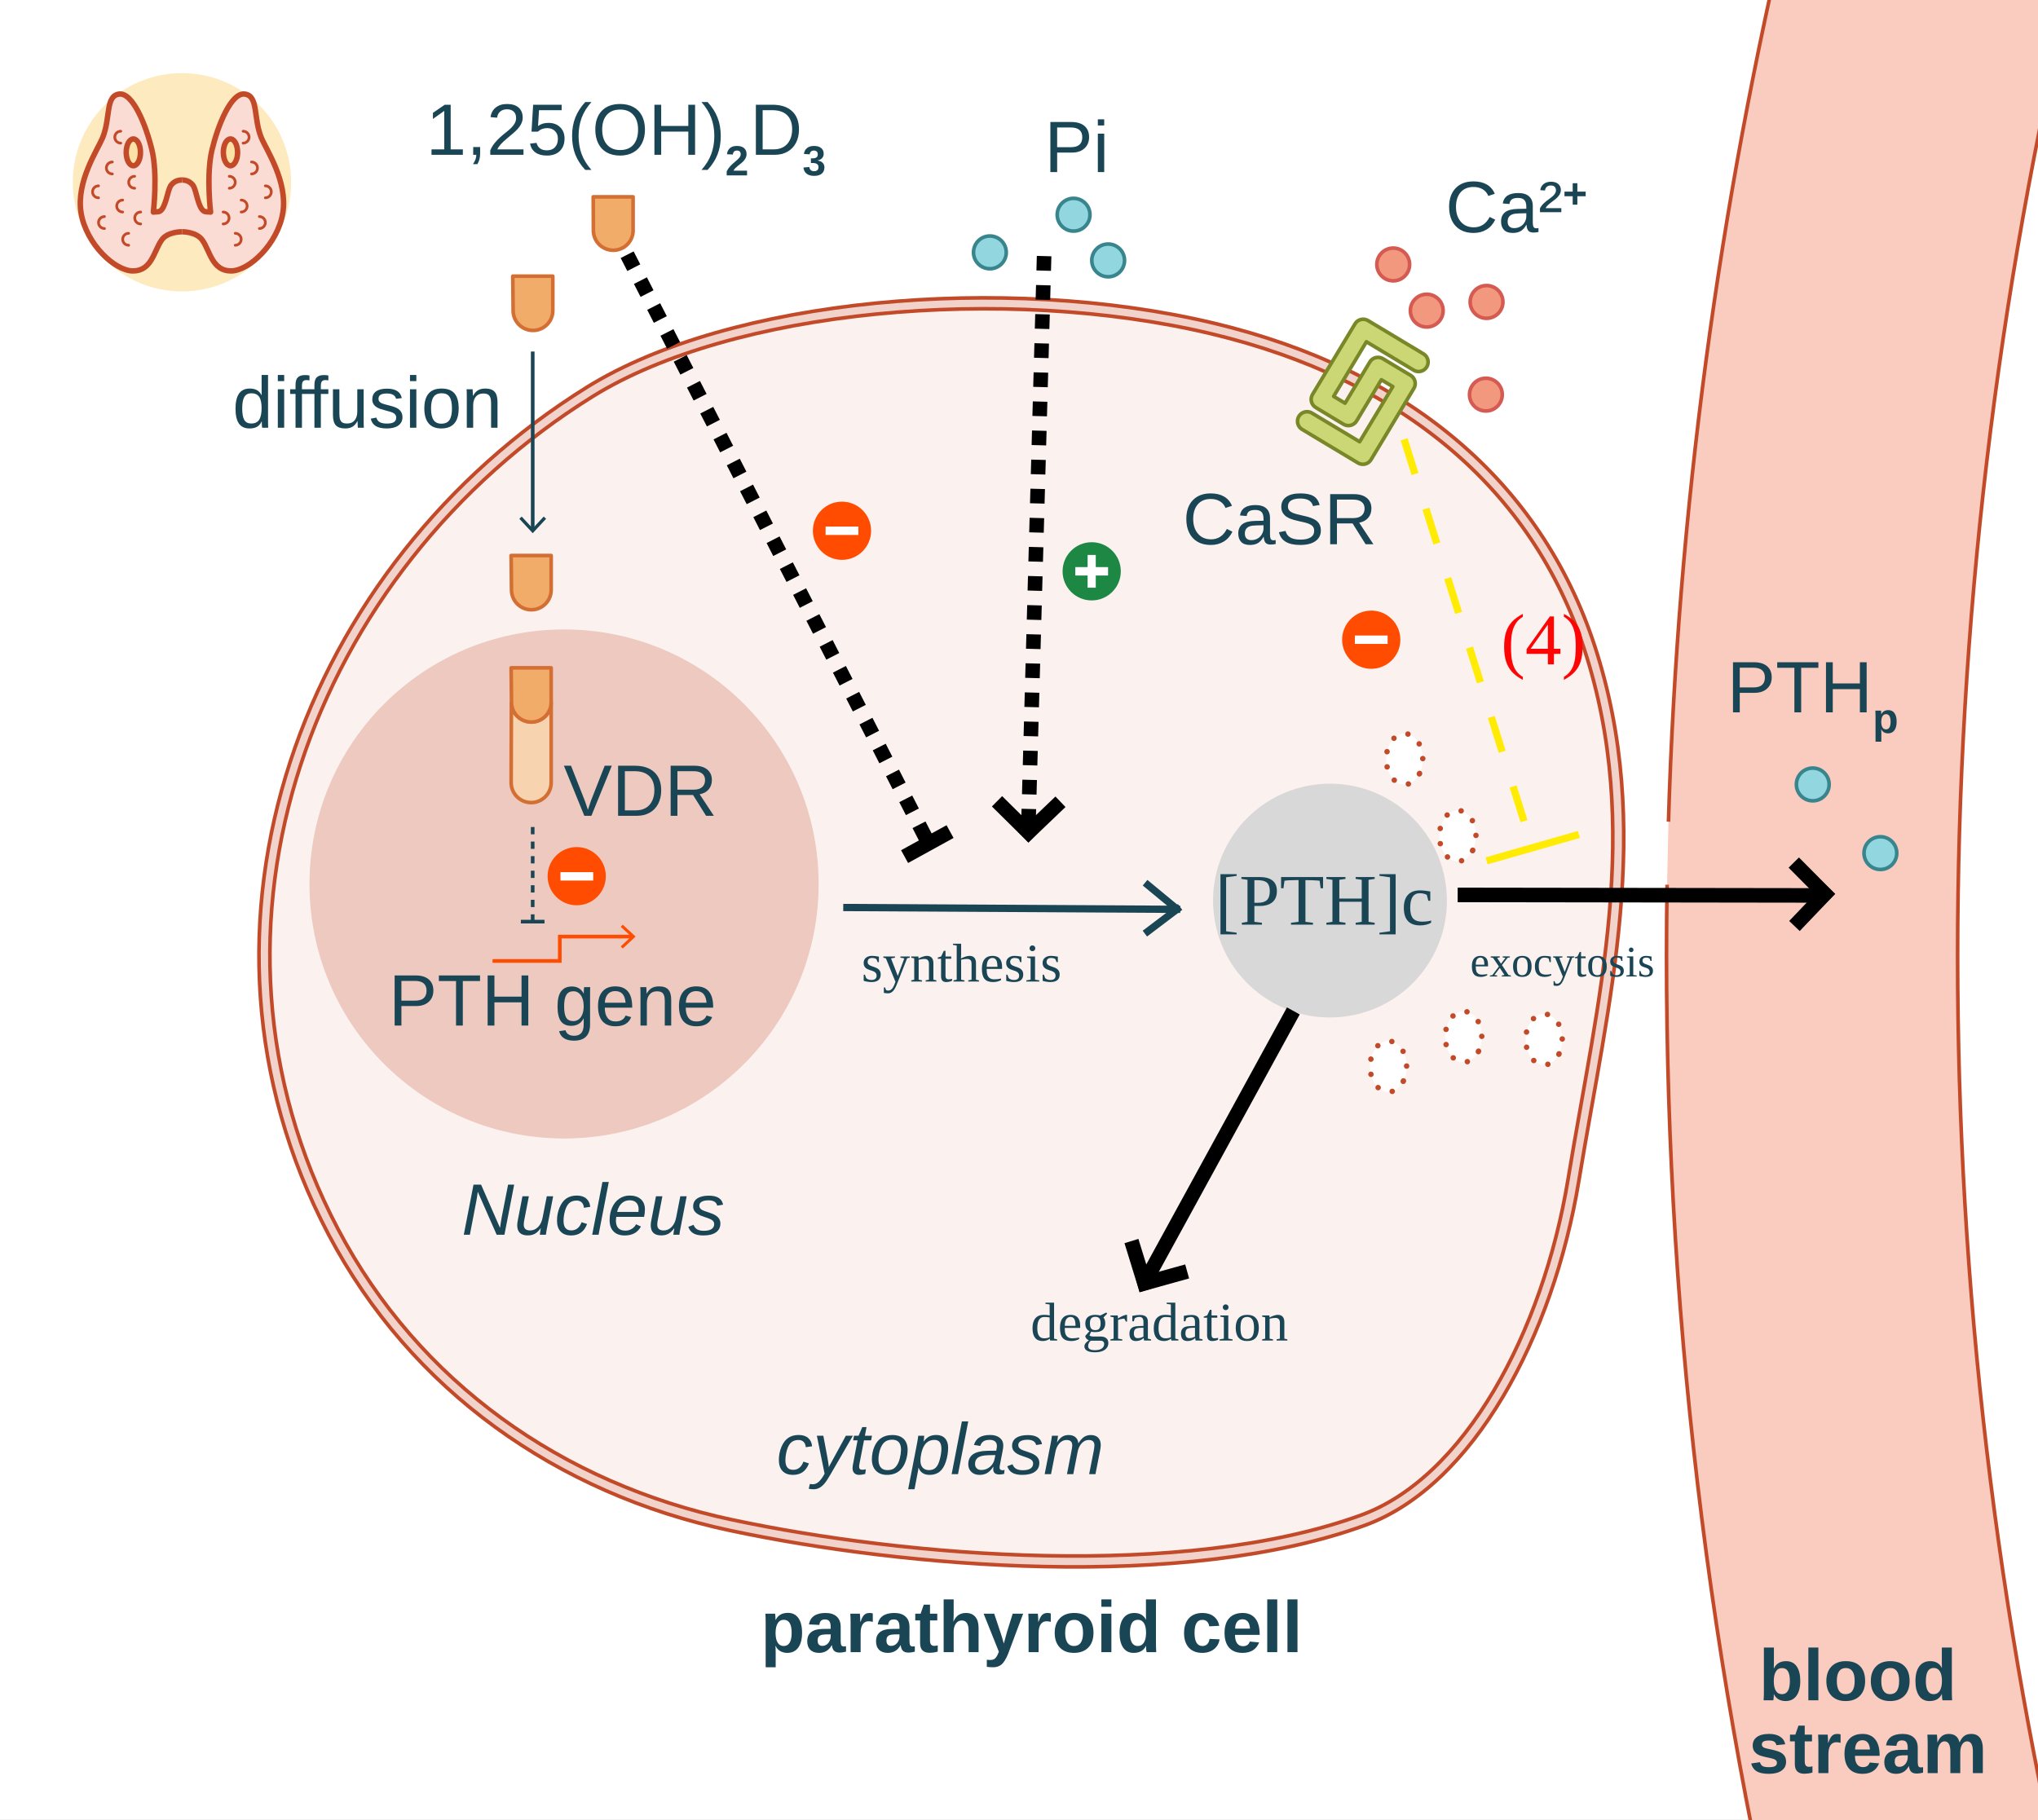
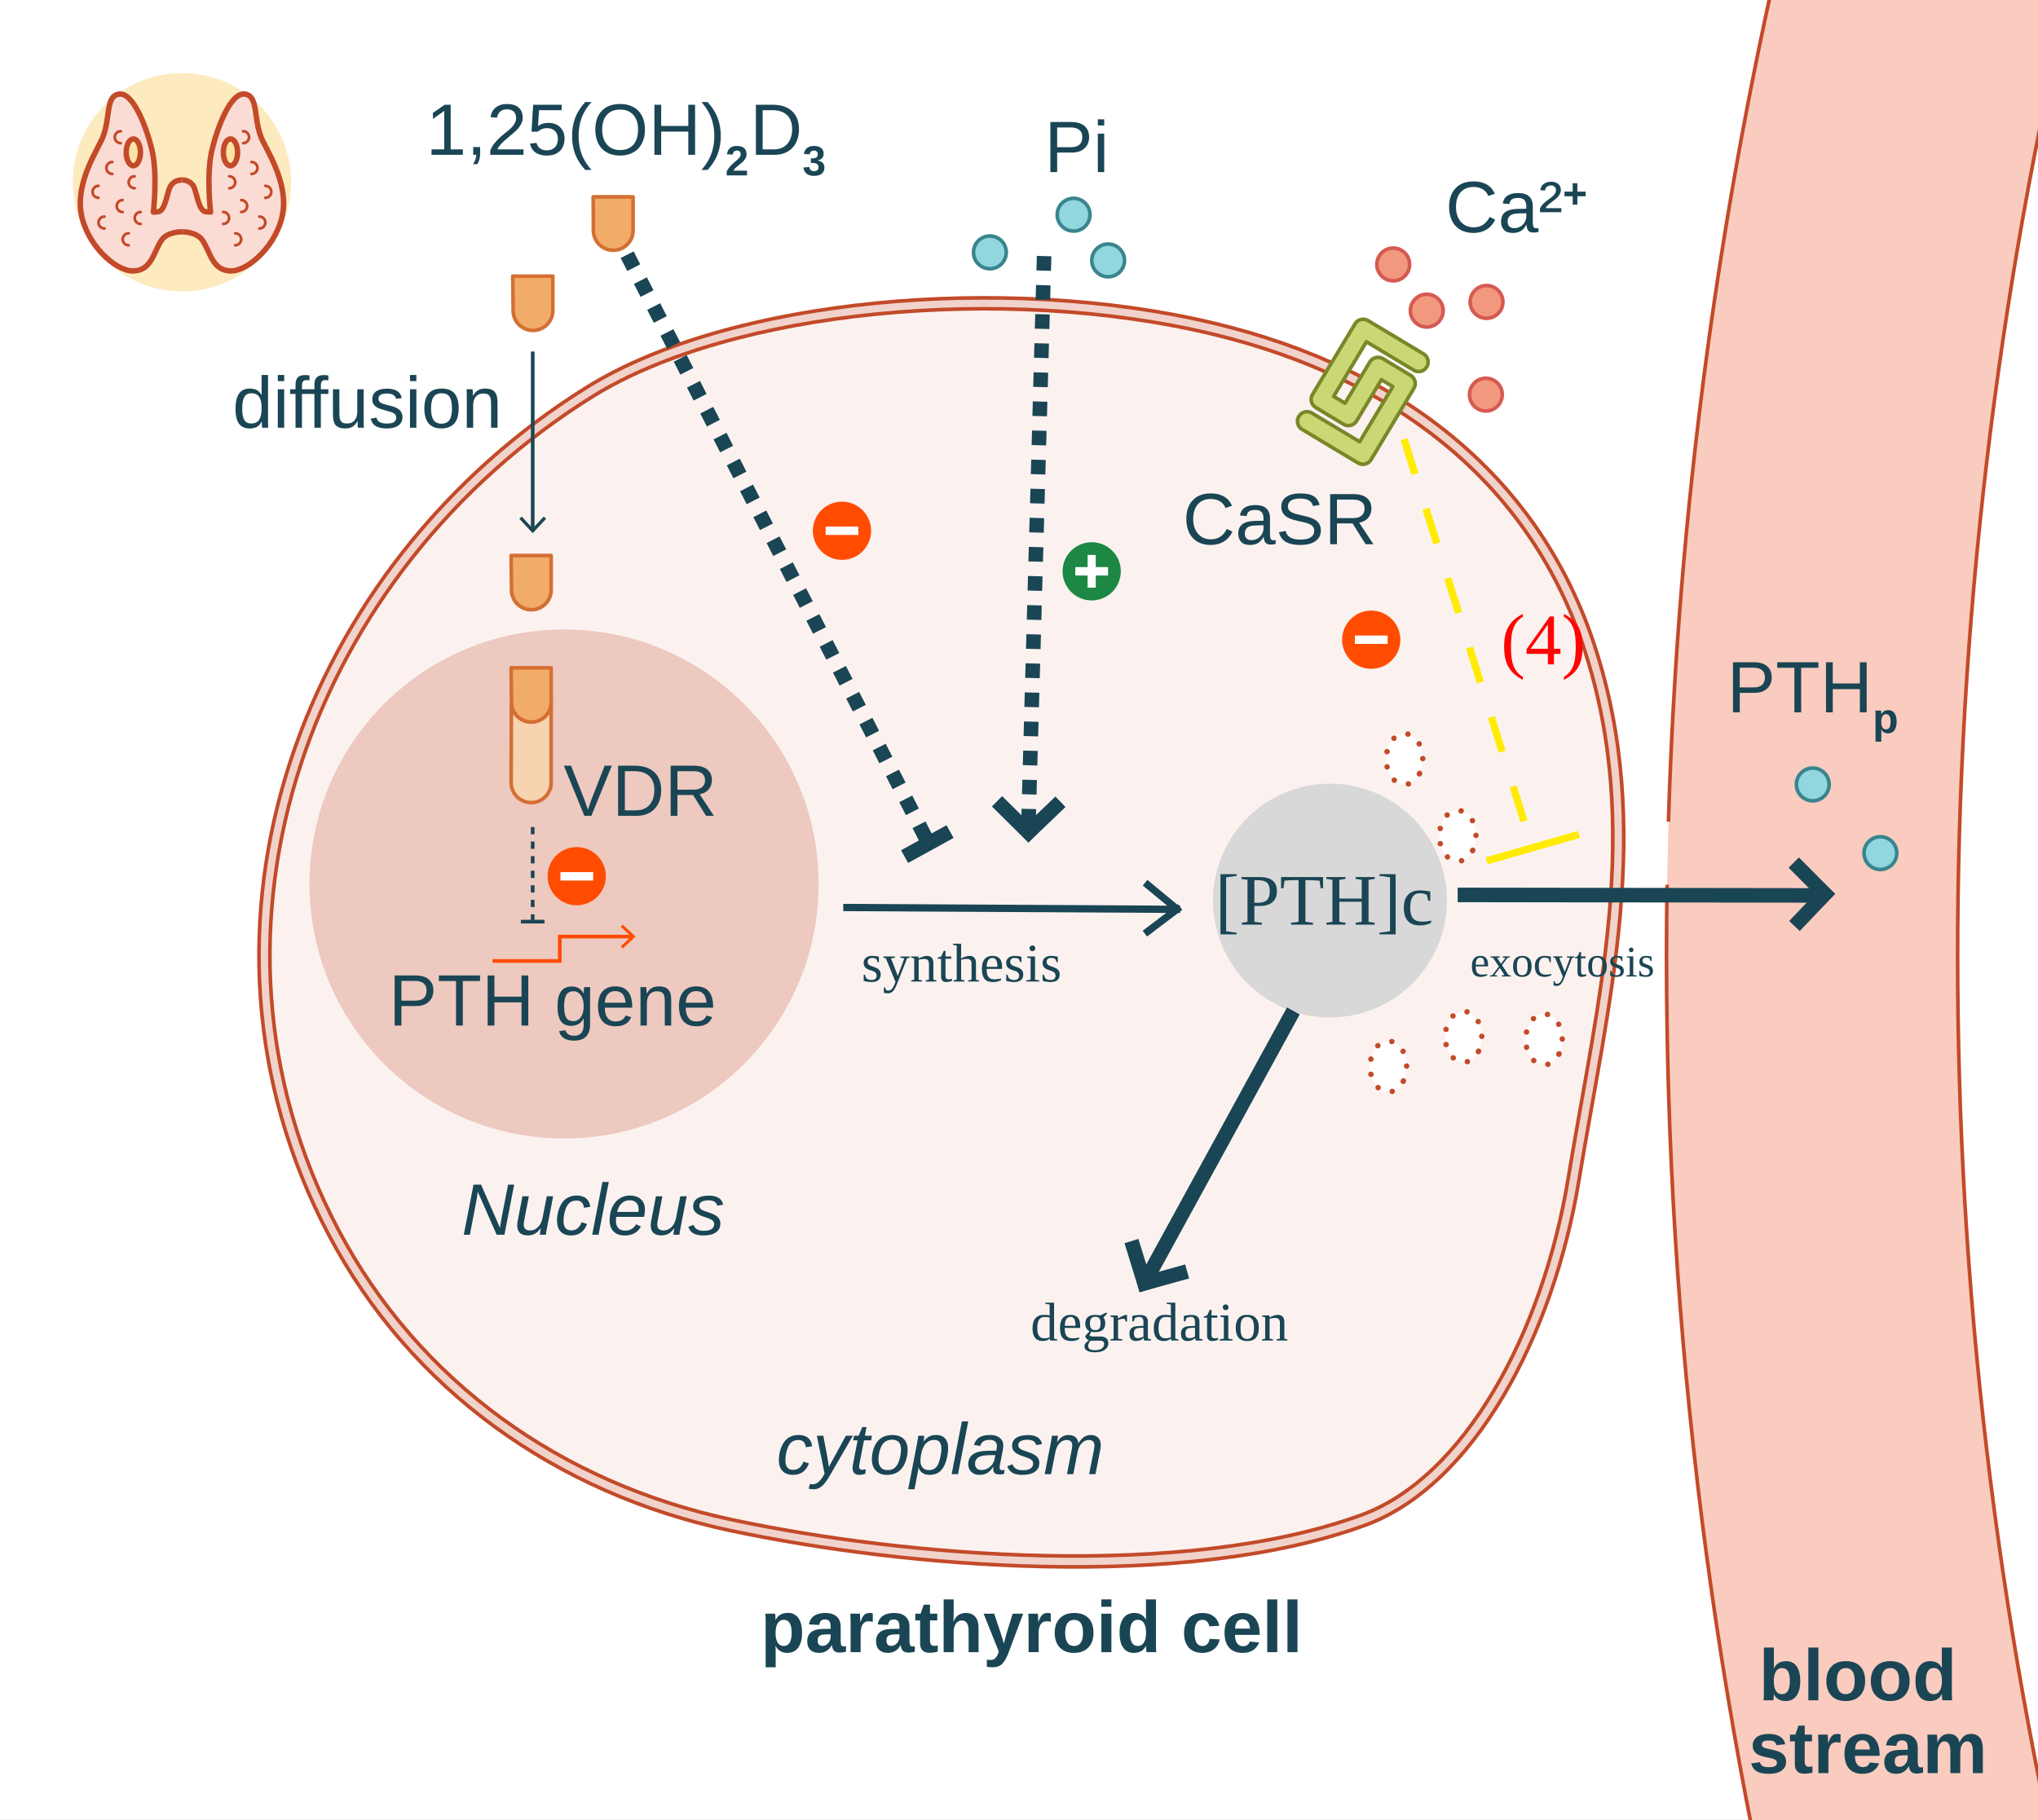
<svg xmlns="http://www.w3.org/2000/svg" xmlns:ns1="https://boxy-svg.com" viewBox="0 0 560 500">
  <defs>
    <style>.cls-1{isolation:isolate;}.cls-2{fill:#fff;}.cls-3{fill:#fbf2f0;}.cls-10,.cls-13,.cls-15,.cls-18,.cls-20,.cls-22,.cls-30,.cls-4,.cls-5{fill:none;}.cls-10,.cls-12,.cls-13,.cls-14,.cls-15,.cls-4{stroke:#c34a29;}.cls-10,.cls-15,.cls-18,.cls-20,.cls-22,.cls-4,.cls-5{stroke-miterlimit:10;}.cls-4{stroke-width:4px;}.cls-5{stroke:#f1d3cc;stroke-width:2px;}.cls-6{fill:#edc9bf;}.cls-7{fill:#f2987f;stroke:#d55a51;}.cls-13,.cls-15,.cls-16,.cls-17,.cls-21,.cls-7,.cls-8{stroke-linecap:round;}.cls-12,.cls-13,.cls-14,.cls-16,.cls-17,.cls-21,.cls-7,.cls-8{stroke-linejoin:round;}.cls-8{fill:#cbd774;stroke:#798728;}.cls-9{fill:#f9ccbf;}.cls-11{fill:#fdeabf;}.cls-12{fill:#fbdcd4;}.cls-12,.cls-14,.cls-15{stroke-width:1.5px;}.cls-13{stroke-width:0.75px;}.cls-14{fill:#fde2a8;}.cls-15{stroke-dasharray:0 4.21;}.cls-16{fill:#92d6df;stroke:#39858e;}.cls-17{fill:#f1ac6a;}.cls-17,.cls-21{stroke:#d46f33;}.cls-18,.cls-20{stroke:#1a4554;}.cls-19,.cls-24,.cls-25,.cls-26,.cls-27{fill:#1a4554;}.cls-20{stroke-dasharray:2 2;}.cls-21{fill:#f7d3b0;}.cls-22{stroke:#ff4c00;}.cls-23{fill:#ff4c00;}.cls-24,.cls-25,.cls-26,.cls-27{font-size:20px;}.cls-24{font-family:ArialMT, Arial;}.cls-25,.cls-27{font-family:Arial-BoldMT, Arial;font-weight:700;}.cls-26{font-family:Arial-ItalicMT, Arial;font-style:italic;}.cls-27{letter-spacing:0.03em;}.cls-28{letter-spacing:-0.02em;}.cls-29{fill:#1c8843;}.cls-31{mix-blend-mode:multiply;}</style>
  </defs>
  <g class="cls-1">
    <g id="Ebene_30" data-name="Ebene 30">
      <g id="Rahmen-8" data-name="Rahmen">
        <rect class="cls-2" width="560" height="500" />
      </g>
    </g>
    <g id="Zellen_HG" data-name="Zellen HG">
      <path class="cls-3" d="M162.1,107.67c-77.47,48.15-114.73,147-70.53,230.84,22.43,42.54,62.25,70.61,109.26,80.63,47.94,10.21,124.31,16.66,173.7-1.34,29.12-10.61,50.82-51,57.83-93.53,8.18-49.63,20.61-96.62,4.42-146.24C422.22,133.38,386,102.91,333.28,90.3,275.78,76.54,200.67,83.69,162.1,107.67Z" />
      <path class="cls-4" d="M162.1,107.67c-77.47,48.15-114.73,147-70.53,230.84,22.43,42.54,62.25,70.61,109.26,80.63,47.94,10.21,124.31,16.66,173.7-1.34,29.12-10.61,50.82-51,57.83-93.53,8.18-49.63,20.61-96.62,4.42-146.24C422.22,133.38,386,102.91,333.28,90.3,275.78,76.54,200.67,83.69,162.1,107.67Z" />
      <path class="cls-5" d="M162.1,107.67c-77.47,48.15-114.73,147-70.53,230.84,22.43,42.54,62.25,70.61,109.26,80.63,47.94,10.21,124.31,16.66,173.7-1.34,29.12-10.61,50.82-51,57.83-93.53,8.18-49.63,20.61-96.62,4.42-146.24C422.22,133.38,386,102.91,333.28,90.3,275.78,76.54,200.67,83.69,162.1,107.67Z" />
      <circle class="cls-6" cx="154.99" cy="242.94" r="69.95" />
      <g id="CAP">
        <circle class="cls-7" cx="408.29" cy="108.45" r="4.5" />
      </g>
      <g id="CAP-2" data-name="CAP">
        <circle class="cls-7" cx="382.83" cy="72.68" r="4.5" />
      </g>
      <g id="CAP-3" data-name="CAP">
        <circle class="cls-7" cx="408.47" cy="82.98" r="4.5" />
      </g>
      <g id="CaSR">
        <path class="cls-8" d="M373.14,127.23l-15.23-9.15a2.62,2.62,0,1,1,2.69-4.49l13,7.81,9.11-15.15-3.14-1.88-6.81,11.33a2.62,2.62,0,0,1-3.59.9L361.55,112a2.62,2.62,0,0,1-.9-3.59L372.33,89a2.6,2.6,0,0,1,3.58-.89l15.24,9.15a2.61,2.61,0,0,1-2.69,4.48l-13-7.81-9,15,3.13,1.88,6.81-11.33a2.62,2.62,0,0,1,3.59-.9l7.62,4.58a2.61,2.61,0,0,1,.89,3.59l-11.79,19.62A2.62,2.62,0,0,1,373.14,127.23Z" />
      </g>
      <g id="CAP-4" data-name="CAP">
        <circle class="cls-7" cx="392.04" cy="85.37" r="4.5" />
      </g>
      <path class="cls-9" d="M458.46,225.82A1236.88,1236.88,0,0,1,492.08-26L569.87-7.3a1156.56,1156.56,0,0,0,0,540l-77.79,18.68a1236.34,1236.34,0,0,1-34-308.23" />
      <path class="cls-10" d="M458.46,225.82A1236.88,1236.88,0,0,1,492.08-26L569.87-7.3a1156.56,1156.56,0,0,0,0,540l-77.79,18.68a1236.34,1236.34,0,0,1-34-308.23" />
      <g id="PTH_klein-2" data-name="PTH klein">
        <circle class="cls-11" cx="50" cy="50.09" r="30" />
        <path class="cls-12" d="M50,49.48a3.59,3.59,0,0,1,3.17,1.66C54,52.65,54.46,57.05,56,58c.57.34,1.33.16,1.86.29,0,0-1.23-10.35.39-17.09s5.29-16,9.12-15.33c3.67.61,2.22,6.58,4.44,12,1.36,3.28,7.29,12,5.91,20.59s-9.28,16-14.26,16c-5.15,0-5.75-5.43-7.82-8.41C54,63.63,50,63.7,50,63.7" />
        <path class="cls-13" d="M63,51.73a1.64,1.64,0,1,0,0-3.28" />
        <path class="cls-13" d="M66.27,58.27a1.64,1.64,0,1,0,0-3.28" />
        <path class="cls-13" d="M64.63,67.4a1.64,1.64,0,0,0,0-3.28" />
        <path class="cls-13" d="M61.31,61.55a1.64,1.64,0,1,0,0-3.28" />
        <path class="cls-13" d="M62.54,44a1.64,1.64,0,1,0,0-3.28" />
        <path class="cls-13" d="M66.8,39.34a1.64,1.64,0,0,0,0-3.28" />
        <path class="cls-13" d="M71.27,62.8a1.64,1.64,0,1,0,0-3.28" />
        <path class="cls-13" d="M69.11,47.8a1.64,1.64,0,1,0,0-3.28" />
        <path class="cls-13" d="M72.91,54.36a1.64,1.64,0,0,0,0-3.28" />
        <ellipse class="cls-14" cx="63.33" cy="41.87" rx="1.96" ry="3.68" />
        <path class="cls-12" d="M50,49.48a3.58,3.58,0,0,0-3.16,1.66C46,52.65,45.52,57.05,44,58c-.57.34-1.34.16-1.86.29,0,0,1.23-10.35-.39-17.09s-5.3-16-9.13-15.33c-3.67.61-2.21,6.58-4.43,12-1.36,3.28-7.3,12-5.92,20.59s9.29,16,14.27,16c5.14,0,5.75-5.43,7.82-8.41C45.94,63.63,50,63.7,50,63.7" />
        <path class="cls-13" d="M37,51.73a1.64,1.64,0,0,1,0-3.28" />
        <path class="cls-13" d="M33.71,58.27a1.64,1.64,0,0,1,0-3.28" />
        <path class="cls-13" d="M35.35,67.4a1.64,1.64,0,0,1,0-3.28" />
        <path class="cls-13" d="M38.66,61.55a1.64,1.64,0,1,1,0-3.28" />
        <path class="cls-13" d="M37.43,44a1.64,1.64,0,0,1,0-3.28" />
        <path class="cls-13" d="M33.18,39.34a1.64,1.64,0,1,1,0-3.28" />
        <path class="cls-13" d="M28.71,62.8a1.64,1.64,0,1,1,0-3.28" />
        <path class="cls-13" d="M30.87,47.8a1.64,1.64,0,0,1,0-3.28" />
        <path class="cls-13" d="M27.07,54.36a1.64,1.64,0,1,1,0-3.28" />
        <ellipse class="cls-14" cx="36.64" cy="41.87" rx="1.96" ry="3.68" />
      </g>
    </g>
    <g id="Icons">
      <g id="Text">
        <g id="OPG_2_" data-name="OPG 2?">
          <g id="OPG-3" data-name="OPG" transform="matrix(1, 0, 0, 1, 0.830129, 6.087611)">
            <path class="cls-2" d="M405.39,282.92c-1.61,3.14-4.73,3.87-7,1.63s-2.77-6.62-1.16-9.77,4.72-3.87,7-1.63S407,279.77,405.39,282.92Z" />
            <path class="cls-15" d="M405.39,282.92c-1.61,3.14-4.73,3.87-7,1.63s-2.77-6.62-1.16-9.77,4.72-3.87,7-1.63S407,279.77,405.39,282.92Z" />
          </g>
        </g>
        <g id="OPG_2_2" data-name="OPG 2?" transform="matrix(1, 0, 0, 1, -5.763916, 16.24376)">
          <g id="OPG-4" data-name="OPG">
            <path class="cls-2" d="M410.39,217.54c-1.61,3.15-4.73,3.88-7,1.63s-2.77-6.62-1.16-9.77,4.72-3.87,7-1.62S412,214.4,410.39,217.54Z" />
            <path class="cls-15" d="M410.39,217.54c-1.61,3.15-4.73,3.88-7,1.63s-2.77-6.62-1.16-9.77,4.72-3.87,7-1.62S412,214.4,410.39,217.54Z" />
          </g>
        </g>
        <g id="OPG_2_3" data-name="OPG 2?" transform="matrix(1, 0, 0, 1, -45.10366, 26.0107)">
          <g id="OPG-5" data-name="OPG">
            <path class="cls-2" d="M430.68,271.17c-1.61,3.14-4.72,3.87-7,1.63s-2.77-6.62-1.16-9.77,4.73-3.87,7-1.63S432.29,268,430.68,271.17Z" />
            <path class="cls-15" d="M430.68,271.17c-1.61,3.14-4.72,3.87-7,1.63s-2.77-6.62-1.16-9.77,4.73-3.87,7-1.63S432.29,268,430.68,271.17Z" />
          </g>
        </g>
        <g id="PTH_kugel-12" data-name="PTH kugel">
          <circle class="cls-16" cx="498.11" cy="215.59" r="4.5" />
        </g>
        <g id="PTH_kugel-13" data-name="PTH kugel">
          <circle class="cls-16" cx="304.5" cy="71.57" r="4.5" />
        </g>
        <g id="PTH_kugel-14" data-name="PTH kugel">
          <circle class="cls-16" cx="295" cy="59.01" r="4.5" />
        </g>
        <g id="PTH_kugel-15" data-name="PTH kugel">
          <circle class="cls-16" cx="272" cy="69.36" r="4.5" />
        </g>
        <g id="PTH_kugel-16" data-name="PTH kugel">
          <circle class="cls-16" cx="516.69" cy="234.46" r="4.5" />
        </g>
        <g id="D3-2" data-name="D3">
          <path class="cls-17" d="M141,85.36a5.45,5.45,0,1,0,10.9,0V75.9h-11Z" />
        </g>
        <g id="D3-3" data-name="D3">
          <path class="cls-17" d="M140.55,162.13a5.45,5.45,0,0,0,10.9,0v-9.46h-11Z" />
        </g>
        <g id="D3-4" data-name="D3">
          <path class="cls-17" d="M163.05,63.55a5.46,5.46,0,0,0,10.91,0V54.1H163Z" />
        </g>
        <line class="cls-18" x1="146.38" y1="96.61" x2="146.38" y2="145.56" />
        <polygon class="cls-19" points="142.7 142.58 143.35 141.97 146.38 145.22 149.4 141.97 150.06 142.58 146.38 146.54 142.7 142.58" />
        <line class="cls-20" x1="146.37" y1="253.29" x2="146.37" y2="225.84" />
        <rect class="cls-19" x="143.12" y="252.79" width="6.5" height="1" />
        <g id="Neues_Symbol_1-2" data-name="Neues Symbol 1">
          <g id="VDR-3" data-name="VDR">
            <path class="cls-21" d="M151.45,193.15v21.93a5.5,5.5,0,0,1-5.5,5.5h0a5.5,5.5,0,0,1-5.5-5.51l.07-21.92a5.47,5.47,0,0,0,10.93,0Z" />
          </g>
          <g id="Deleted_Symbol-20" data-name="Deleted Symbol">
            <path class="cls-17" d="M140.55,193a5.45,5.45,0,0,0,10.9,0v-9.46h-11Z" />
          </g>
        </g>
        <ellipse style="fill: rgb(216, 216, 216);" transform="matrix(-0.566529, 0.824042, -0.824041, -0.566528, 706.6548, 160.1278)" cx="265.305" cy="231.66" rx="32.129" ry="32.129" />
        <text transform="matrix(1, 0, 0, 0.999999, 6.618835, -1.654534)" style="fill: rgb(26, 69, 84); font-size: 20px; white-space: pre;" x="327.257" y="255.783">[PTH]c</text>
        <text x="664.406" y="188.491" style="white-space: pre; fill: rgb(51, 51, 51); font-size: 24px;"> </text>
        <g id="g-1" data-name="OPG 2?" transform="matrix(1, 0, 0, 1, -2.338448, 18.5664)">
          <g id="g-2" data-name="OPG">
            <path class="cls-2" d="M430.68,271.17c-1.61,3.14-4.72,3.87-7,1.63s-2.77-6.62-1.16-9.77,4.73-3.87,7-1.63S432.29,268,430.68,271.17Z" style="fill: rgb(255, 255, 255);" />
            <path class="cls-15" d="M430.68,271.17c-1.61,3.14-4.72,3.87-7,1.63s-2.77-6.62-1.16-9.77,4.73-3.87,7-1.63S432.29,268,430.68,271.17Z" style="fill: none; stroke: rgb(195, 74, 41); stroke-dasharray: 0px, 4.21px; stroke-linecap: round; stroke-miterlimit: 10; stroke-width: 1.5px;" />
          </g>
        </g>
        <g id="g-3" data-name="OPG 2?" transform="matrix(1, 0, 0, 1, -20.38151, -4.858695)">
          <g id="g-4" data-name="OPG">
            <path class="cls-2" d="M410.39,217.54c-1.61,3.15-4.73,3.88-7,1.63s-2.77-6.62-1.16-9.77,4.72-3.87,7-1.62S412,214.4,410.39,217.54Z" style="fill: rgb(255, 255, 255);" />
            <path class="cls-15" d="M410.39,217.54c-1.61,3.15-4.73,3.88-7,1.63s-2.77-6.62-1.16-9.77,4.72-3.87,7-1.62S412,214.4,410.39,217.54Z" style="fill: none; stroke: rgb(195, 74, 41); stroke-dasharray: 0px, 4.21px; stroke-linecap: round; stroke-miterlimit: 10; stroke-width: 1.5px;" />
          </g>
        </g>
-         <line style="stroke: rgb(0, 0, 0); stroke-width: 4; fill: rgb(26, 69, 84);" x1="407.03" y1="270.624" x2="493.796" y2="221.414" transform="matrix(0.869141, 0.494565, -0.494565, 0.869141, 180.613, -190.5645)" />
-         <line style="stroke: rgb(0, 0, 0); stroke-width: 4; fill: rgb(26, 69, 84);" x1="491.907" y1="238.285" x2="503.814" y2="245.856" transform="matrix(0.975198, 0.221334, -0.221334, 0.975198, 65.92627, -104.1896)" />
-         <line style="stroke: rgb(0, 0, 0); stroke-width: 4; fill: rgb(26, 69, 84);" x1="490.306" y1="243.157" x2="502.213" y2="250.728" transform="matrix(0.194062, -0.980989, 0.980989, 0.194062, 159.3942, 688.2936)" ns1:origin="0.696 0.526" />
-         <line style="stroke: rgb(0, 0, 0); stroke-width: 4; fill: rgb(26, 69, 84);" x1="298.328" y1="336.455" x2="371.681" y2="293.689" transform="matrix(-0.856567, 0.516036, -0.516036, -0.856567, 784.5468, 412.078)" />
-         <line style="stroke: rgb(0, 0, 0); stroke-width: 4; fill: rgb(26, 69, 84);" x1="313.452" y1="347.532" x2="325.359" y2="355.103" transform="matrix(-0.669324, 0.742971, -0.742971, -0.669324, 794.2099, 349.1538)" />
-         <line style="stroke: rgb(0, 0, 0); stroke-width: 4; fill: rgb(26, 69, 84);" x1="306.337" y1="345.499" x2="318.244" y2="353.07" transform="matrix(0.761341, 0.648352, -0.648352, 0.761341, 301.6749, -120.5803)" ns1:origin="0.696 0.526" />
+         <line style="stroke-width: 4; fill: rgb(26, 69, 84); stroke: rgb(26, 69, 84);" x1="407.03" y1="270.624" x2="493.796" y2="221.414" transform="matrix(0.869141, 0.494565, -0.494565, 0.869141, 180.613, -190.5645)" />
+         <line style="stroke-width: 4; fill: rgb(26, 69, 84); stroke: rgb(26, 69, 84);" x1="491.907" y1="238.285" x2="503.814" y2="245.856" transform="matrix(0.975198, 0.221334, -0.221334, 0.975198, 65.92627, -104.1896)" />
+         <line style="stroke-width: 4; fill: rgb(26, 69, 84); stroke: rgb(26, 69, 84);" x1="490.306" y1="243.157" x2="502.213" y2="250.728" transform="matrix(0.194062, -0.980989, 0.980989, 0.194062, 159.3942, 688.2936)" ns1:origin="0.696 0.526" />
+         <line style="stroke-width: 4; fill: rgb(26, 69, 84); stroke: rgb(26, 69, 84);" x1="298.328" y1="336.455" x2="371.681" y2="293.689" transform="matrix(-0.856567, 0.516036, -0.516036, -0.856567, 784.5468, 412.078)" />
+         <line style="stroke-width: 4; fill: rgb(26, 69, 84); stroke: rgb(26, 69, 84);" x1="313.452" y1="347.532" x2="325.359" y2="355.103" transform="matrix(-0.669324, 0.742971, -0.742971, -0.669324, 794.2099, 349.1538)" />
+         <line style="stroke-width: 4; fill: rgb(26, 69, 84); stroke: rgb(26, 69, 84);" x1="306.337" y1="345.499" x2="318.244" y2="353.07" transform="matrix(0.761341, 0.648352, -0.648352, 0.761341, 301.6749, -120.5803)" ns1:origin="0.696 0.526" />
        <line style="fill: rgb(26, 69, 84); stroke-dasharray: 10px; stroke: rgb(255, 235, 4); stroke-width: 2;" x1="349.876" y1="192.554" x2="463.889" y2="156.632" transform="matrix(-0.00113, 0.999999, -0.999999, -0.00113, 578.7735, -228.927)" />
        <line style="fill: rgb(26, 69, 84); stroke: rgb(255, 235, 4); stroke-width: 2;" x1="409.003" y1="222.157" x2="430.867" y2="236.92" transform="matrix(0.642848, -0.765994, 0.765994, 0.642848, -24.6079, 407.0674)" ns1:origin="0.696 0.526" />
-         <line style="stroke: rgb(0, 0, 0); stroke-width: 4; fill: rgb(26, 69, 84); stroke-dasharray: 4px;" x1="216.664" y1="186.138" x2="352.836" y2="110.391" transform="matrix(-0.510014, 0.860166, -0.860166, -0.510014, 557.5086, -21.05091)" />
-         <line style="stroke: rgb(0, 0, 0); stroke-width: 4; fill: rgb(26, 69, 84);" x1="280.344" y1="221.441" x2="292.251" y2="229.012" transform="matrix(-0.238722, 0.971088, -0.971088, -0.238722, 573.3577, 0.972924)" />
-         <line style="stroke: rgb(0, 0, 0); stroke-width: 4; fill: rgb(26, 69, 84);" x1="272.929" y1="221.886" x2="284.836" y2="229.457" transform="matrix(0.977365, 0.211558, -0.211558, 0.977365, 54.14948, -54.38114)" ns1:origin="0.696 0.526" />
+         <line style="stroke-width: 4; fill: rgb(26, 69, 84); stroke-dasharray: 4px; stroke: rgb(26, 69, 84);" x1="216.664" y1="186.138" x2="352.836" y2="110.391" transform="matrix(-0.510014, 0.860166, -0.860166, -0.510014, 557.5086, -21.05091)" />
+         <line style="stroke-width: 4; fill: rgb(26, 69, 84); stroke: rgb(26, 69, 84);" x1="280.344" y1="221.441" x2="292.251" y2="229.012" transform="matrix(-0.238722, 0.971088, -0.971088, -0.238722, 573.3577, 0.972924)" />
+         <line style="stroke-width: 4; fill: rgb(26, 69, 84); stroke: rgb(26, 69, 84);" x1="272.929" y1="221.886" x2="284.836" y2="229.457" transform="matrix(0.977365, 0.211558, -0.211558, 0.977365, 54.14948, -54.38114)" ns1:origin="0.696 0.526" />
        <line style="fill: rgb(26, 69, 84); stroke-width: 2; stroke: rgb(26, 69, 84);" x1="237.638" y1="272.339" x2="318.367" y2="226.986" transform="matrix(0.869141, 0.494565, -0.494565, 0.869141, 159.8534, -104.8196)" />
        <line style="fill: rgb(26, 69, 84); stroke-width: 2; stroke: rgb(26, 69, 84);" x1="313.963" y1="243.632" x2="323.865" y2="248.625" transform="matrix(0.975198, 0.221334, -0.221334, 0.975198, 62.38627, -64.48203)" />
        <line style="fill: rgb(26, 69, 84); stroke-width: 2; stroke: rgb(26, 69, 84);" x1="319.017" y1="251.897" x2="328.17" y2="259.874" transform="matrix(0.20478, -0.978808, 0.978808, 0.20478, 2.695369, 517.2584)" ns1:origin="0.073 0.636" />
      </g>
      <polyline class="cls-22" points="135.34 264.1 153.82 264.1 153.82 257.4 173.77 257.4" />
      <polygon class="cls-23" points="171.12 260.68 170.57 260.09 173.46 257.4 170.57 254.72 171.12 254.13 174.64 257.4 171.12 260.68" />
    </g>
    <g id="Text-2" data-name="Text">
      <text class="cls-24" transform="translate(324.96 149.57)" style="white-space: pre;">CaSR</text>
      <text class="cls-24" transform="translate(397.17 63.82)" style="white-space: pre;">Ca²</text>
      <text class="cls-25" transform="translate(429.4 57.16) scale(0.58)" style="white-space: pre;">+</text>
      <text class="cls-24" transform="translate(436.21 63.82)" style="white-space: pre;"> </text>
      <text class="cls-25" transform="translate(483.29 467.3)" style="white-space: pre;">blood <tspan x="-2.81" y="20">stream</tspan>
      </text>
      <text class="cls-25" transform="translate(209 454.06)" style="white-space: pre;">parathyroid cell</text>
      <text class="cls-26" transform="translate(126.83 339.34)" style="white-space: pre;">Nucleus</text>
      <text class="cls-26" transform="translate(213.36 405.14)" style="white-space: pre;">cytoplasm</text>
      <text class="cls-24" transform="translate(474.55 195.77)" style="white-space: pre;">PTH</text>
      <text class="cls-27" transform="translate(514.55 201.43) scale(0.58)" style="white-space: pre;">p</text>
      <text class="cls-24" transform="translate(106.8 281.85)" style="white-space: pre;">PTH gene</text>
      <text class="cls-24" transform="translate(117.04 42.55)" style="white-space: pre;">1,25(OH)</text>
      <text class="cls-27" transform="translate(199.28 48.21) scale(0.58)" style="white-space: pre;">2</text>
      <text class="cls-24" transform="translate(206.06 42.55)" style="white-space: pre;">D</text>
      <text class="cls-27" transform="translate(220.5 48.21) scale(0.58)" style="white-space: pre;">3</text>
      <text class="cls-24" style="white-space: pre; font-size: 20px;" x="286.979" y="47.297">Pi</text>
      <text class="cls-24" transform="translate(63.87 117.55)" style="white-space: pre;">di<tspan class="cls-28" x="15.57" y="0">f</tspan>
        <tspan x="20.76" y="0">fusion</tspan>
      </text>
      <text class="cls-24" transform="translate(154.86 224.21)" style="white-space: pre;">VDR</text>
      <g id="Minus-8" data-name="Minus" transform="matrix(1, 0, 0, 1, -10.9411, 3.217971)">
        <circle class="cls-23" cx="242.3" cy="142.65" r="8" />
        <path class="cls-2" d="M237.8,143.81V141.5h9v2.31Z" />
      </g>
      <g id="Minus-9" data-name="Minus" transform="matrix(1, 0, 0, 1, -19.53048, 5.797731)">
        <circle class="cls-23" cx="396.32" cy="170.01" r="8" />
        <path class="cls-2" d="M391.82,171.17v-2.31h9v2.31Z" />
      </g>
      <g id="Minus-10" data-name="Minus">
        <circle class="cls-23" cx="158.47" cy="240.8" r="8" />
        <path class="cls-2" d="M154,242v-2.31h9V242Z" />
      </g>
      <g id="Plus-22" data-name="Plus" transform="matrix(1, 0, 0, 1, -3.435942, 15.44626)">
        <circle class="cls-29" cx="303.41" cy="141.57" r="8" />
        <path class="cls-2" d="M302.29,146.07v-3.35h-3.38v-2.31h3.38v-3.34h2.24v3.34h3.38v2.31h-3.38v3.35Z" />
      </g>
      <text x="655.196" y="104.588" style="white-space: pre; fill: rgb(51, 51, 51); font-size: 24px;"> </text>
    </g>
    <g id="Zoom_Rahmen" data-name="Zoom Rahmen">
      <g id="Neues_Symbol_2-9" data-name="Neues Symbol 2">
        <g id="Kidney_klein-12" data-name="Kidney klein">
          <circle class="cls-30" cx="50" cy="50" r="30" />
        </g>
        <rect class="cls-30" width="560" height="500" />
      </g>
    </g>
    <text style="fill: rgb(26, 69, 84); white-space: pre; font-size: 15px;" x="236.703" y="269.763">synthesis</text>
    <text x="468.904" y="124.647" style="white-space: pre; fill: rgb(51, 51, 51); font-size: 24px;"> </text>
    <text style="fill: rgb(26, 69, 84); white-space: pre; font-size: 15px;" x="283.167" y="368.418">degradation</text>
    <text style="white-space: pre; fill: rgb(51, 51, 51); font-size: 24px;" x="582.711" y="263.737"> </text>
    <text transform="matrix(0.999999, 0, 0, 1, 158.7722, -112.6349)" style="fill: rgb(254, 5, 5); font-size: 20px; white-space: pre;" x="253.655" y="295.221">(4)</text>
  </g>
  <text transform="matrix(1, 0, 0, 1.000001, -17.4327, 12.44633)" style="fill: rgb(26, 69, 84); white-space: pre;" x="421.407" y="255.917">exocytosis</text>
-   <line style="stroke: rgb(0, 0, 0); stroke-width: 4; fill: rgb(26, 69, 84); stroke-dasharray: 4px;" x1="132.76" y1="192.808" x2="294.992" y2="109.527" transform="matrix(-0.00113, 0.999999, -0.999999, -0.00113, 365.2851, -62.53755)" />
-   <line style="stroke: rgb(0, 0, 0); stroke-width: 4; fill: rgb(26, 69, 84);" x1="247.862" y1="225.738" x2="259.578" y2="233.876" transform="matrix(0.444318, -0.895869, 0.895869, 0.444318, -63.80293, 357.1743)" ns1:origin="0.696 0.526" />
+   <line style="stroke-width: 4; fill: rgb(26, 69, 84); stroke-dasharray: 4px; stroke: rgb(26, 69, 84);" x1="132.76" y1="192.808" x2="294.992" y2="109.527" transform="matrix(-0.00113, 0.999999, -0.999999, -0.00113, 365.2851, -62.53755)" />
+   <line style="stroke-width: 4; fill: rgb(26, 69, 84); stroke: rgb(26, 69, 84);" x1="247.862" y1="225.738" x2="259.578" y2="233.876" transform="matrix(0.444318, -0.895869, 0.895869, 0.444318, -63.80293, 357.1743)" ns1:origin="0.696 0.526" />
</svg>
